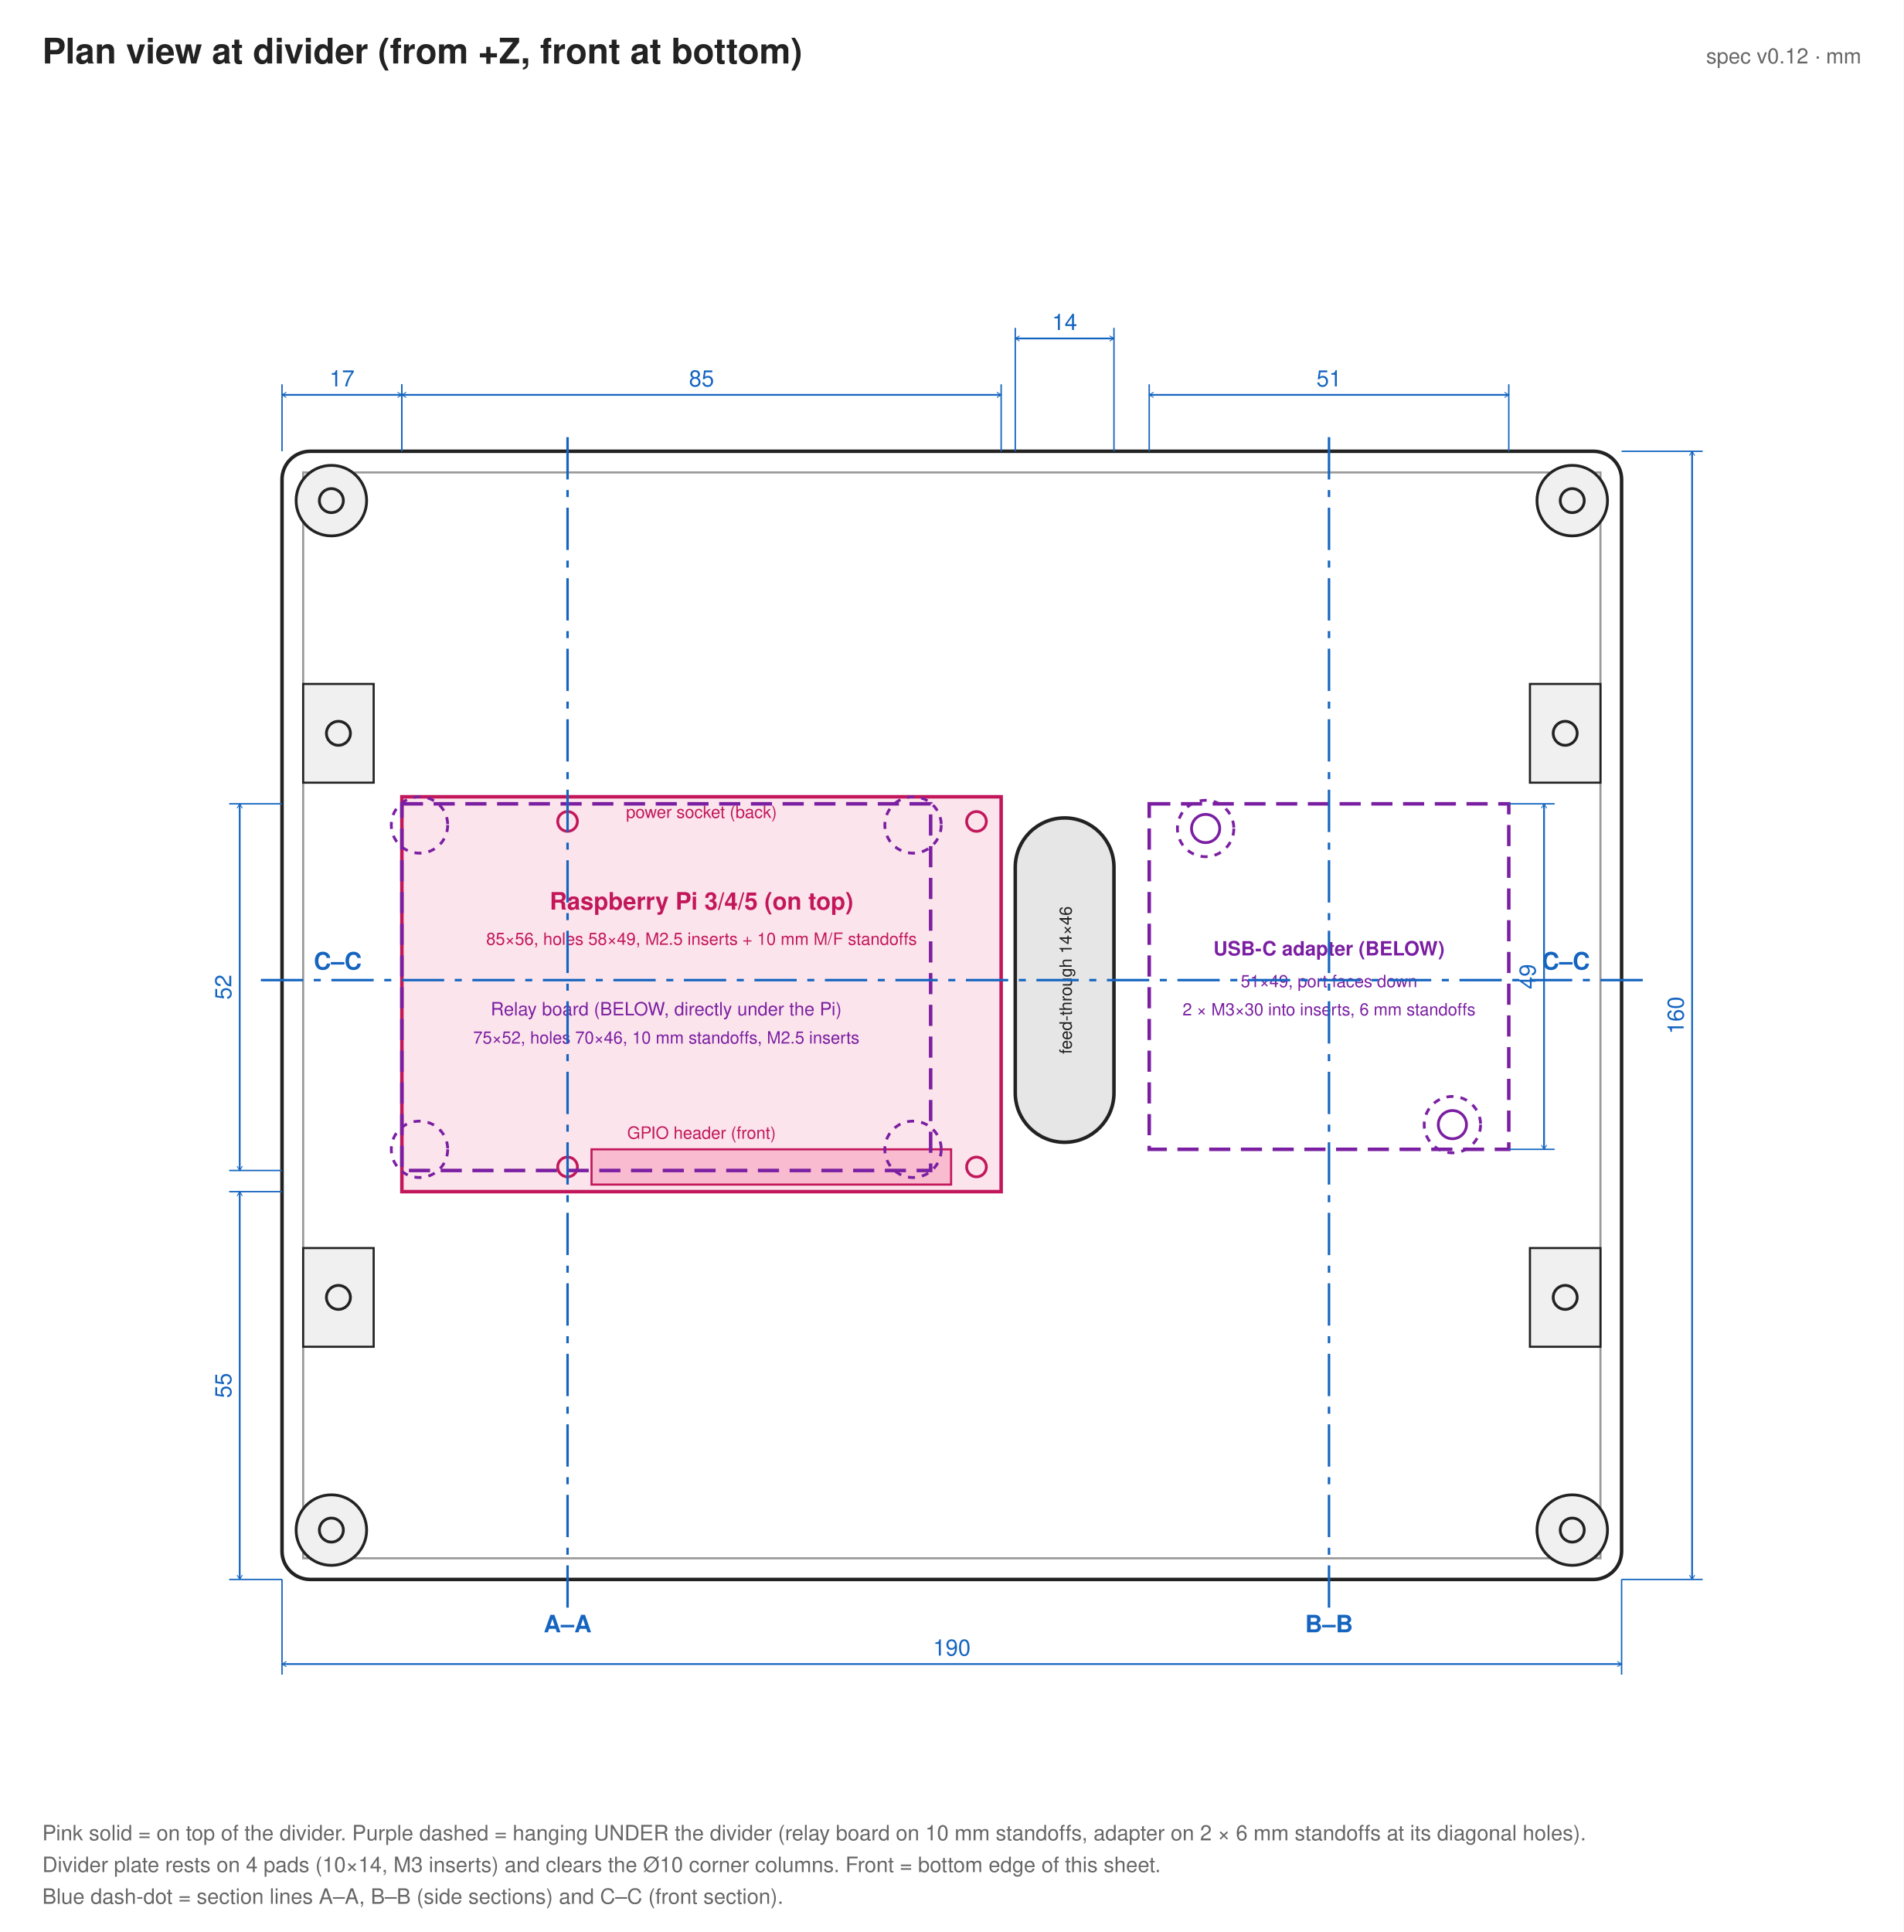
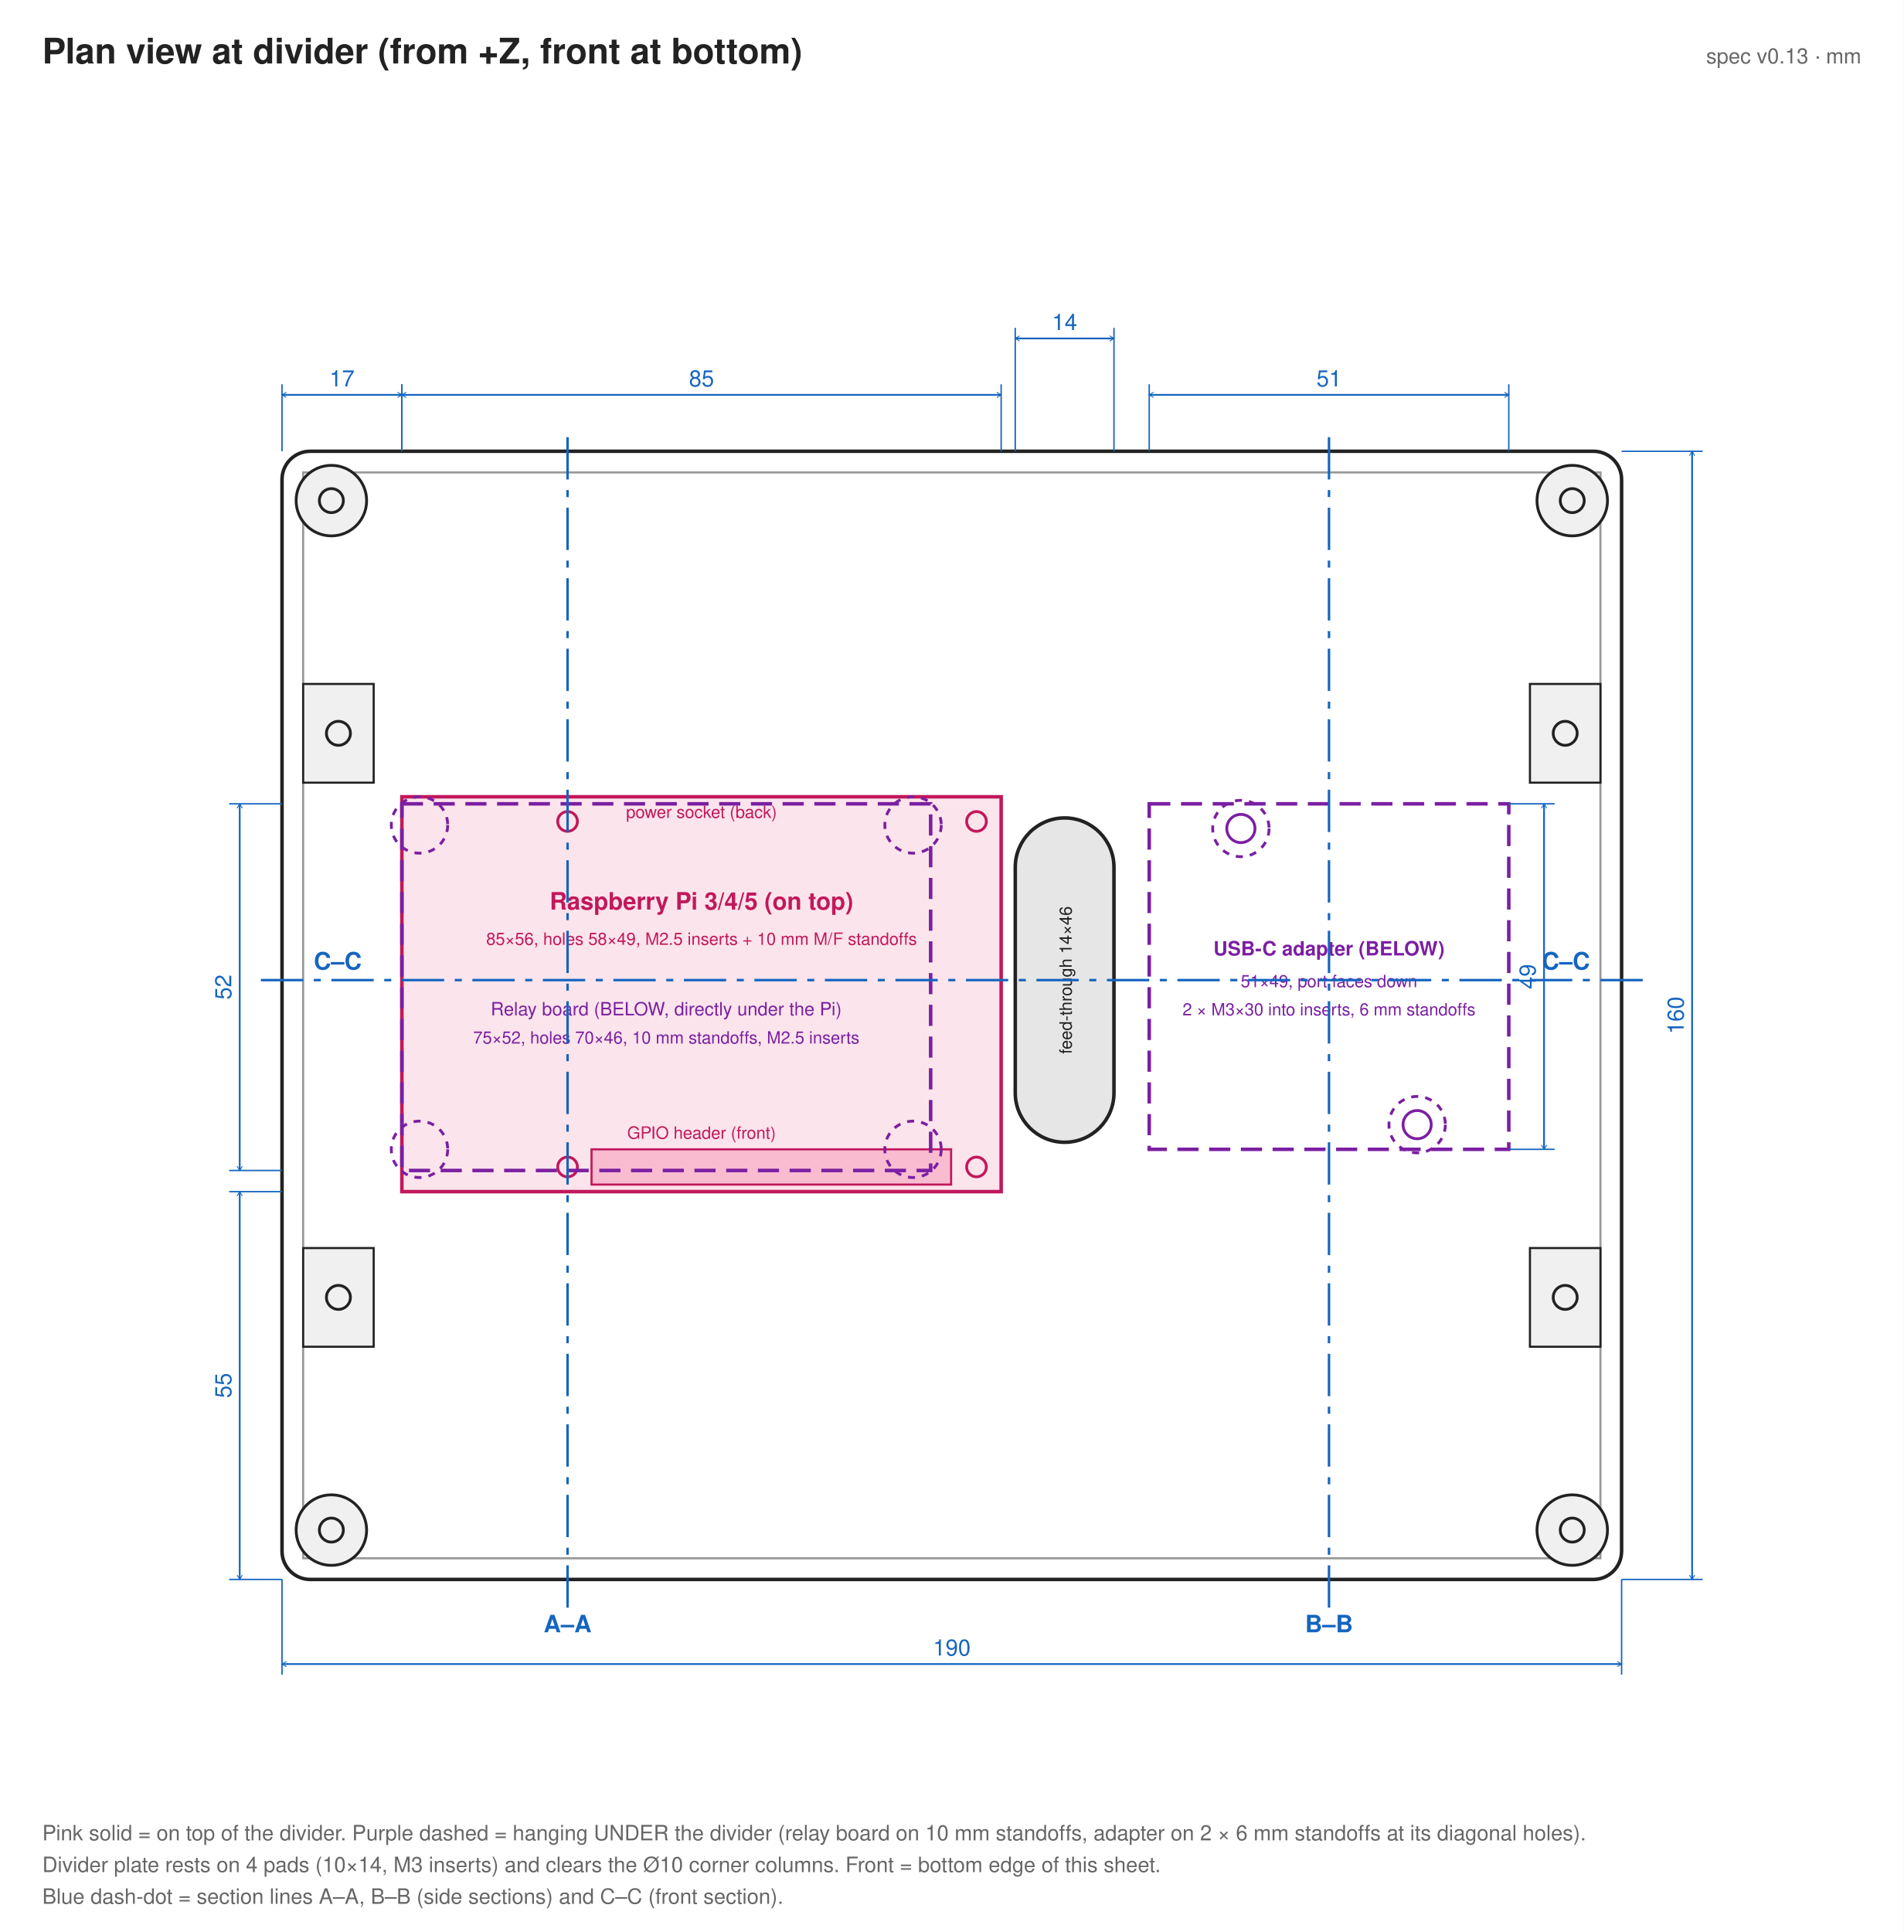
<svg xmlns="http://www.w3.org/2000/svg" width="810" height="822" viewBox="0 0 270.00 274.00">
  <defs>
    <marker id="a" viewBox="0 0 10 10" refX="5" refY="5" markerWidth="5" markerHeight="5" orient="auto-start-reverse">
      <path d="M0,2 L5,5 L0,8" fill="none" stroke="#1565c0" />
    </marker>
  </defs>
  <rect width="100%" height="100%" fill="#fff" />
  <text x="6" y="9" font-size="5" font-weight="bold" font-family="Helvetica, Arial, sans-serif" fill="#222">Plan view at divider (from +Z, front at bottom)</text>
-   <text x="264.00" y="9" font-size="3" text-anchor="end" fill="#666" font-family="Helvetica, Arial, sans-serif">spec v0.12 · mm</text>
+   <text x="264.00" y="9" font-size="3" text-anchor="end" fill="#666" font-family="Helvetica, Arial, sans-serif">spec v0.13 · mm</text>
  <rect x="40.00" y="64.00" width="190.00" height="160.00" rx="4" fill="none" stroke="#222" stroke-width="0.5" />
  <rect x="43.00" y="67.00" width="184.00" height="154.00" rx="0" fill="none" stroke="#999" stroke-width="0.3" />
  <circle cx="47.00" cy="217.00" r="5" fill="#f0f0f0" stroke="#222" stroke-width="0.4" />
  <circle cx="47.00" cy="217.00" r="1.7" fill="none" stroke="#222" stroke-width="0.4" />
  <circle cx="47.00" cy="71.00" r="5" fill="#f0f0f0" stroke="#222" stroke-width="0.4" />
  <circle cx="47.00" cy="71.00" r="1.7" fill="none" stroke="#222" stroke-width="0.4" />
  <circle cx="223.00" cy="217.00" r="5" fill="#f0f0f0" stroke="#222" stroke-width="0.4" />
  <circle cx="223.00" cy="217.00" r="1.7" fill="none" stroke="#222" stroke-width="0.4" />
  <circle cx="223.00" cy="71.00" r="5" fill="#f0f0f0" stroke="#222" stroke-width="0.4" />
  <circle cx="223.00" cy="71.00" r="1.7" fill="none" stroke="#222" stroke-width="0.4" />
  <rect x="43.00" y="177.00" width="10.00" height="14.00" rx="0" fill="#f0f0f0" stroke="#222" stroke-width="0.3" />
  <circle cx="48.00" cy="184.00" r="1.7" fill="none" stroke="#222" stroke-width="0.4" />
  <rect x="43.00" y="97.00" width="10.00" height="14.00" rx="0" fill="#f0f0f0" stroke="#222" stroke-width="0.3" />
  <circle cx="48.00" cy="104.00" r="1.7" fill="none" stroke="#222" stroke-width="0.4" />
  <rect x="217.00" y="177.00" width="10.00" height="14.00" rx="0" fill="#f0f0f0" stroke="#222" stroke-width="0.3" />
  <circle cx="222.00" cy="184.00" r="1.7" fill="none" stroke="#222" stroke-width="0.4" />
  <rect x="217.00" y="97.00" width="10.00" height="14.00" rx="0" fill="#f0f0f0" stroke="#222" stroke-width="0.3" />
  <circle cx="222.00" cy="104.00" r="1.7" fill="none" stroke="#222" stroke-width="0.4" />
  <rect x="57.00" y="113.00" width="85.00" height="56.00" rx="0" fill="#fce4ec" stroke="#c2185b" stroke-width="0.5" />
  <rect x="83.90" y="163.00" width="51.00" height="5.00" rx="0" fill="#f8bbd0" stroke="#c2185b" stroke-width="0.3" />
  <circle cx="80.50" cy="165.50" r="1.4" fill="none" stroke="#c2185b" stroke-width="0.4" />
  <circle cx="138.50" cy="165.50" r="1.4" fill="none" stroke="#c2185b" stroke-width="0.4" />
  <circle cx="80.50" cy="116.50" r="1.4" fill="none" stroke="#c2185b" stroke-width="0.4" />
  <circle cx="138.50" cy="116.50" r="1.4" fill="none" stroke="#c2185b" stroke-width="0.4" />
  <text x="99.50" y="129.00" font-size="3.4" fill="#c2185b" text-anchor="middle" font-weight="bold" font-family="Helvetica, Arial, sans-serif">Raspberry Pi 3/4/5 (on top)</text>
  <text x="99.50" y="134.00" font-size="2.4" fill="#c2185b" text-anchor="middle" font-weight="normal" font-family="Helvetica, Arial, sans-serif">85×56, holes 58×49, M2.5 inserts + 10 mm M/F standoffs</text>
  <text x="99.50" y="161.50" font-size="2.4" fill="#c2185b" text-anchor="middle" font-weight="normal" font-family="Helvetica, Arial, sans-serif">GPIO header (front)</text>
  <text x="99.50" y="116.00" font-size="2.4" fill="#c2185b" text-anchor="middle" font-weight="normal" font-family="Helvetica, Arial, sans-serif">power socket (back)</text>
  <rect x="57.00" y="114.00" width="75.00" height="52.00" rx="0" fill="none" stroke="#7b1fa2" stroke-width="0.5" stroke-dasharray="3 1.5" />
  <circle cx="59.50" cy="163.00" r="4" fill="none" stroke="#7b1fa2" stroke-width="0.4" stroke-dasharray="1 1" />
  <circle cx="129.50" cy="163.00" r="4" fill="none" stroke="#7b1fa2" stroke-width="0.4" stroke-dasharray="1 1" />
  <circle cx="59.50" cy="117.00" r="4" fill="none" stroke="#7b1fa2" stroke-width="0.4" stroke-dasharray="1 1" />
  <circle cx="129.50" cy="117.00" r="4" fill="none" stroke="#7b1fa2" stroke-width="0.4" stroke-dasharray="1 1" />
  <text x="94.50" y="144.00" font-size="2.6" fill="#7b1fa2" text-anchor="middle" font-weight="normal" font-family="Helvetica, Arial, sans-serif">Relay board (BELOW, directly under the Pi)</text>
  <text x="94.50" y="148.00" font-size="2.4" fill="#7b1fa2" text-anchor="middle" font-weight="normal" font-family="Helvetica, Arial, sans-serif">75×52, holes 70×46, 10 mm standoffs, M2.5 inserts</text>
  <rect x="163.00" y="114.00" width="51.00" height="49.00" rx="0" fill="none" stroke="#7b1fa2" stroke-width="0.5" stroke-dasharray="3 1.5" />
-   <circle cx="206.00" cy="159.50" r="4" fill="none" stroke="#7b1fa2" stroke-width="0.4" stroke-dasharray="1 1" />
-   <circle cx="206.00" cy="159.50" r="2" fill="none" stroke="#7b1fa2" stroke-width="0.4" />
-   <circle cx="171.00" cy="117.50" r="4" fill="none" stroke="#7b1fa2" stroke-width="0.4" stroke-dasharray="1 1" />
-   <circle cx="171.00" cy="117.50" r="2" fill="none" stroke="#7b1fa2" stroke-width="0.4" />
+   <circle cx="201.00" cy="159.50" r="4" fill="none" stroke="#7b1fa2" stroke-width="0.4" stroke-dasharray="1 1" />
+   <circle cx="201.00" cy="159.50" r="2" fill="none" stroke="#7b1fa2" stroke-width="0.4" />
+   <circle cx="176.00" cy="117.50" r="4" fill="none" stroke="#7b1fa2" stroke-width="0.4" stroke-dasharray="1 1" />
+   <circle cx="176.00" cy="117.50" r="2" fill="none" stroke="#7b1fa2" stroke-width="0.4" />
  <text x="188.50" y="135.50" font-size="2.8" fill="#7b1fa2" text-anchor="middle" font-weight="bold" font-family="Helvetica, Arial, sans-serif">USB-C adapter (BELOW)</text>
  <text x="188.50" y="140.00" font-size="2.4" fill="#7b1fa2" text-anchor="middle" font-weight="normal" font-family="Helvetica, Arial, sans-serif">51×49, port faces down</text>
  <text x="188.50" y="144.00" font-size="2.4" fill="#7b1fa2" text-anchor="middle" font-weight="normal" font-family="Helvetica, Arial, sans-serif">2 × M3×30 into inserts, 6 mm standoffs</text>
  <rect x="144.00" y="116.00" width="14.00" height="46.00" rx="7" fill="#e6e6e6" stroke="#222" stroke-width="0.5" />
  <text x="152.00" y="139.00" font-size="2.4" fill="#222" text-anchor="middle" font-weight="normal" font-family="Helvetica, Arial, sans-serif" transform="rotate(-90 152.00 139.00)">feed-through 14×46</text>
  <line x1="80.50" y1="228.00" x2="80.50" y2="61.00" stroke="#1565c0" stroke-width="0.35" stroke-dasharray="6 1.5 1 1.5" />
  <text x="80.50" y="231.50" font-size="3.4" fill="#1565c0" text-anchor="middle" font-weight="bold" font-family="Helvetica, Arial, sans-serif">A–A</text>
  <line x1="188.50" y1="228.00" x2="188.50" y2="61.00" stroke="#1565c0" stroke-width="0.35" stroke-dasharray="6 1.5 1 1.5" />
  <text x="188.50" y="231.50" font-size="3.4" fill="#1565c0" text-anchor="middle" font-weight="bold" font-family="Helvetica, Arial, sans-serif">B–B</text>
  <line x1="37.00" y1="139.00" x2="233.00" y2="139.00" stroke="#1565c0" stroke-width="0.35" stroke-dasharray="6 1.5 1 1.5" />
  <text x="44.50" y="137.50" font-size="3.4" fill="#1565c0" text-anchor="start" font-weight="bold" font-family="Helvetica, Arial, sans-serif">C–C</text>
  <text x="225.50" y="137.50" font-size="3.4" fill="#1565c0" text-anchor="end" font-weight="bold" font-family="Helvetica, Arial, sans-serif">C–C</text>
  <line x1="40.00" y1="224.00" x2="40.00" y2="237.50" stroke="#1565c0" stroke-width="0.2" />
  <line x1="230.00" y1="224.00" x2="230.00" y2="237.50" stroke="#1565c0" stroke-width="0.2" />
  <line x1="40.00" y1="236.00" x2="230.00" y2="236.00" stroke="#1565c0" stroke-width="0.25" marker-start="url(#a)" marker-end="url(#a)" />
  <text x="135.00" y="234.80" font-size="3.2" fill="#1565c0" text-anchor="middle" font-weight="normal" font-family="Helvetica, Arial, sans-serif">190</text>
  <line x1="230.00" y1="224.00" x2="241.50" y2="224.00" stroke="#1565c0" stroke-width="0.2" />
  <line x1="230.00" y1="64.00" x2="241.50" y2="64.00" stroke="#1565c0" stroke-width="0.2" />
  <line x1="240.00" y1="224.00" x2="240.00" y2="64.00" stroke="#1565c0" stroke-width="0.25" marker-start="url(#a)" marker-end="url(#a)" />
  <text x="238.80" y="144.00" font-size="3.2" fill="#1565c0" text-anchor="middle" font-weight="normal" font-family="Helvetica, Arial, sans-serif" transform="rotate(-90 238.80 144.00)">160</text>
  <line x1="40.00" y1="64.00" x2="40.00" y2="54.50" stroke="#1565c0" stroke-width="0.2" />
  <line x1="57.00" y1="64.00" x2="57.00" y2="54.50" stroke="#1565c0" stroke-width="0.2" />
  <line x1="40.00" y1="56.00" x2="57.00" y2="56.00" stroke="#1565c0" stroke-width="0.25" marker-start="url(#a)" marker-end="url(#a)" />
  <text x="48.50" y="54.80" font-size="3.2" fill="#1565c0" text-anchor="middle" font-weight="normal" font-family="Helvetica, Arial, sans-serif">17</text>
  <line x1="57.00" y1="64.00" x2="57.00" y2="54.50" stroke="#1565c0" stroke-width="0.2" />
  <line x1="142.00" y1="64.00" x2="142.00" y2="54.50" stroke="#1565c0" stroke-width="0.2" />
  <line x1="57.00" y1="56.00" x2="142.00" y2="56.00" stroke="#1565c0" stroke-width="0.25" marker-start="url(#a)" marker-end="url(#a)" />
  <text x="99.50" y="54.80" font-size="3.2" fill="#1565c0" text-anchor="middle" font-weight="normal" font-family="Helvetica, Arial, sans-serif">85</text>
  <line x1="163.00" y1="64.00" x2="163.00" y2="54.50" stroke="#1565c0" stroke-width="0.2" />
  <line x1="214.00" y1="64.00" x2="214.00" y2="54.50" stroke="#1565c0" stroke-width="0.2" />
  <line x1="163.00" y1="56.00" x2="214.00" y2="56.00" stroke="#1565c0" stroke-width="0.25" marker-start="url(#a)" marker-end="url(#a)" />
  <text x="188.50" y="54.80" font-size="3.2" fill="#1565c0" text-anchor="middle" font-weight="normal" font-family="Helvetica, Arial, sans-serif">51</text>
  <line x1="144.00" y1="64.00" x2="144.00" y2="46.50" stroke="#1565c0" stroke-width="0.2" />
  <line x1="158.00" y1="64.00" x2="158.00" y2="46.50" stroke="#1565c0" stroke-width="0.2" />
  <line x1="144.00" y1="48.00" x2="158.00" y2="48.00" stroke="#1565c0" stroke-width="0.25" marker-start="url(#a)" marker-end="url(#a)" />
  <text x="151.00" y="46.80" font-size="3.2" fill="#1565c0" text-anchor="middle" font-weight="normal" font-family="Helvetica, Arial, sans-serif">14</text>
  <line x1="40.00" y1="224.00" x2="32.50" y2="224.00" stroke="#1565c0" stroke-width="0.2" />
  <line x1="40.00" y1="169.00" x2="32.50" y2="169.00" stroke="#1565c0" stroke-width="0.2" />
  <line x1="34.00" y1="224.00" x2="34.00" y2="169.00" stroke="#1565c0" stroke-width="0.25" marker-start="url(#a)" marker-end="url(#a)" />
  <text x="32.80" y="196.50" font-size="3.2" fill="#1565c0" text-anchor="middle" font-weight="normal" font-family="Helvetica, Arial, sans-serif" transform="rotate(-90 32.80 196.50)">55</text>
  <line x1="40.00" y1="166.00" x2="32.50" y2="166.00" stroke="#1565c0" stroke-width="0.2" />
  <line x1="40.00" y1="114.00" x2="32.50" y2="114.00" stroke="#1565c0" stroke-width="0.2" />
  <line x1="34.00" y1="166.00" x2="34.00" y2="114.00" stroke="#1565c0" stroke-width="0.25" marker-start="url(#a)" marker-end="url(#a)" />
  <text x="32.80" y="140.00" font-size="3.2" fill="#1565c0" text-anchor="middle" font-weight="normal" font-family="Helvetica, Arial, sans-serif" transform="rotate(-90 32.80 140.00)">52</text>
  <line x1="214.00" y1="163.00" x2="220.50" y2="163.00" stroke="#1565c0" stroke-width="0.2" />
  <line x1="214.00" y1="114.00" x2="220.50" y2="114.00" stroke="#1565c0" stroke-width="0.2" />
  <line x1="219.00" y1="163.00" x2="219.00" y2="114.00" stroke="#1565c0" stroke-width="0.25" marker-start="url(#a)" marker-end="url(#a)" />
  <text x="217.80" y="138.50" font-size="3.2" fill="#1565c0" text-anchor="middle" font-weight="normal" font-family="Helvetica, Arial, sans-serif" transform="rotate(-90 217.80 138.50)">49</text>
  <text x="6" y="270.00" font-size="3" fill="#666" font-family="Helvetica, Arial, sans-serif">Blue dash-dot = section lines A–A, B–B (side sections) and C–C (front section).</text>
  <text x="6" y="265.50" font-size="3" fill="#666" font-family="Helvetica, Arial, sans-serif">Divider plate rests on 4 pads (10×14, M3 inserts) and clears the Ø10 corner columns. Front = bottom edge of this sheet.</text>
  <text x="6" y="261.00" font-size="3" fill="#666" font-family="Helvetica, Arial, sans-serif">Pink solid = on top of the divider. Purple dashed = hanging UNDER the divider (relay board on 10 mm standoffs, adapter on 2 × 6 mm standoffs at its diagonal holes).</text>
</svg>
